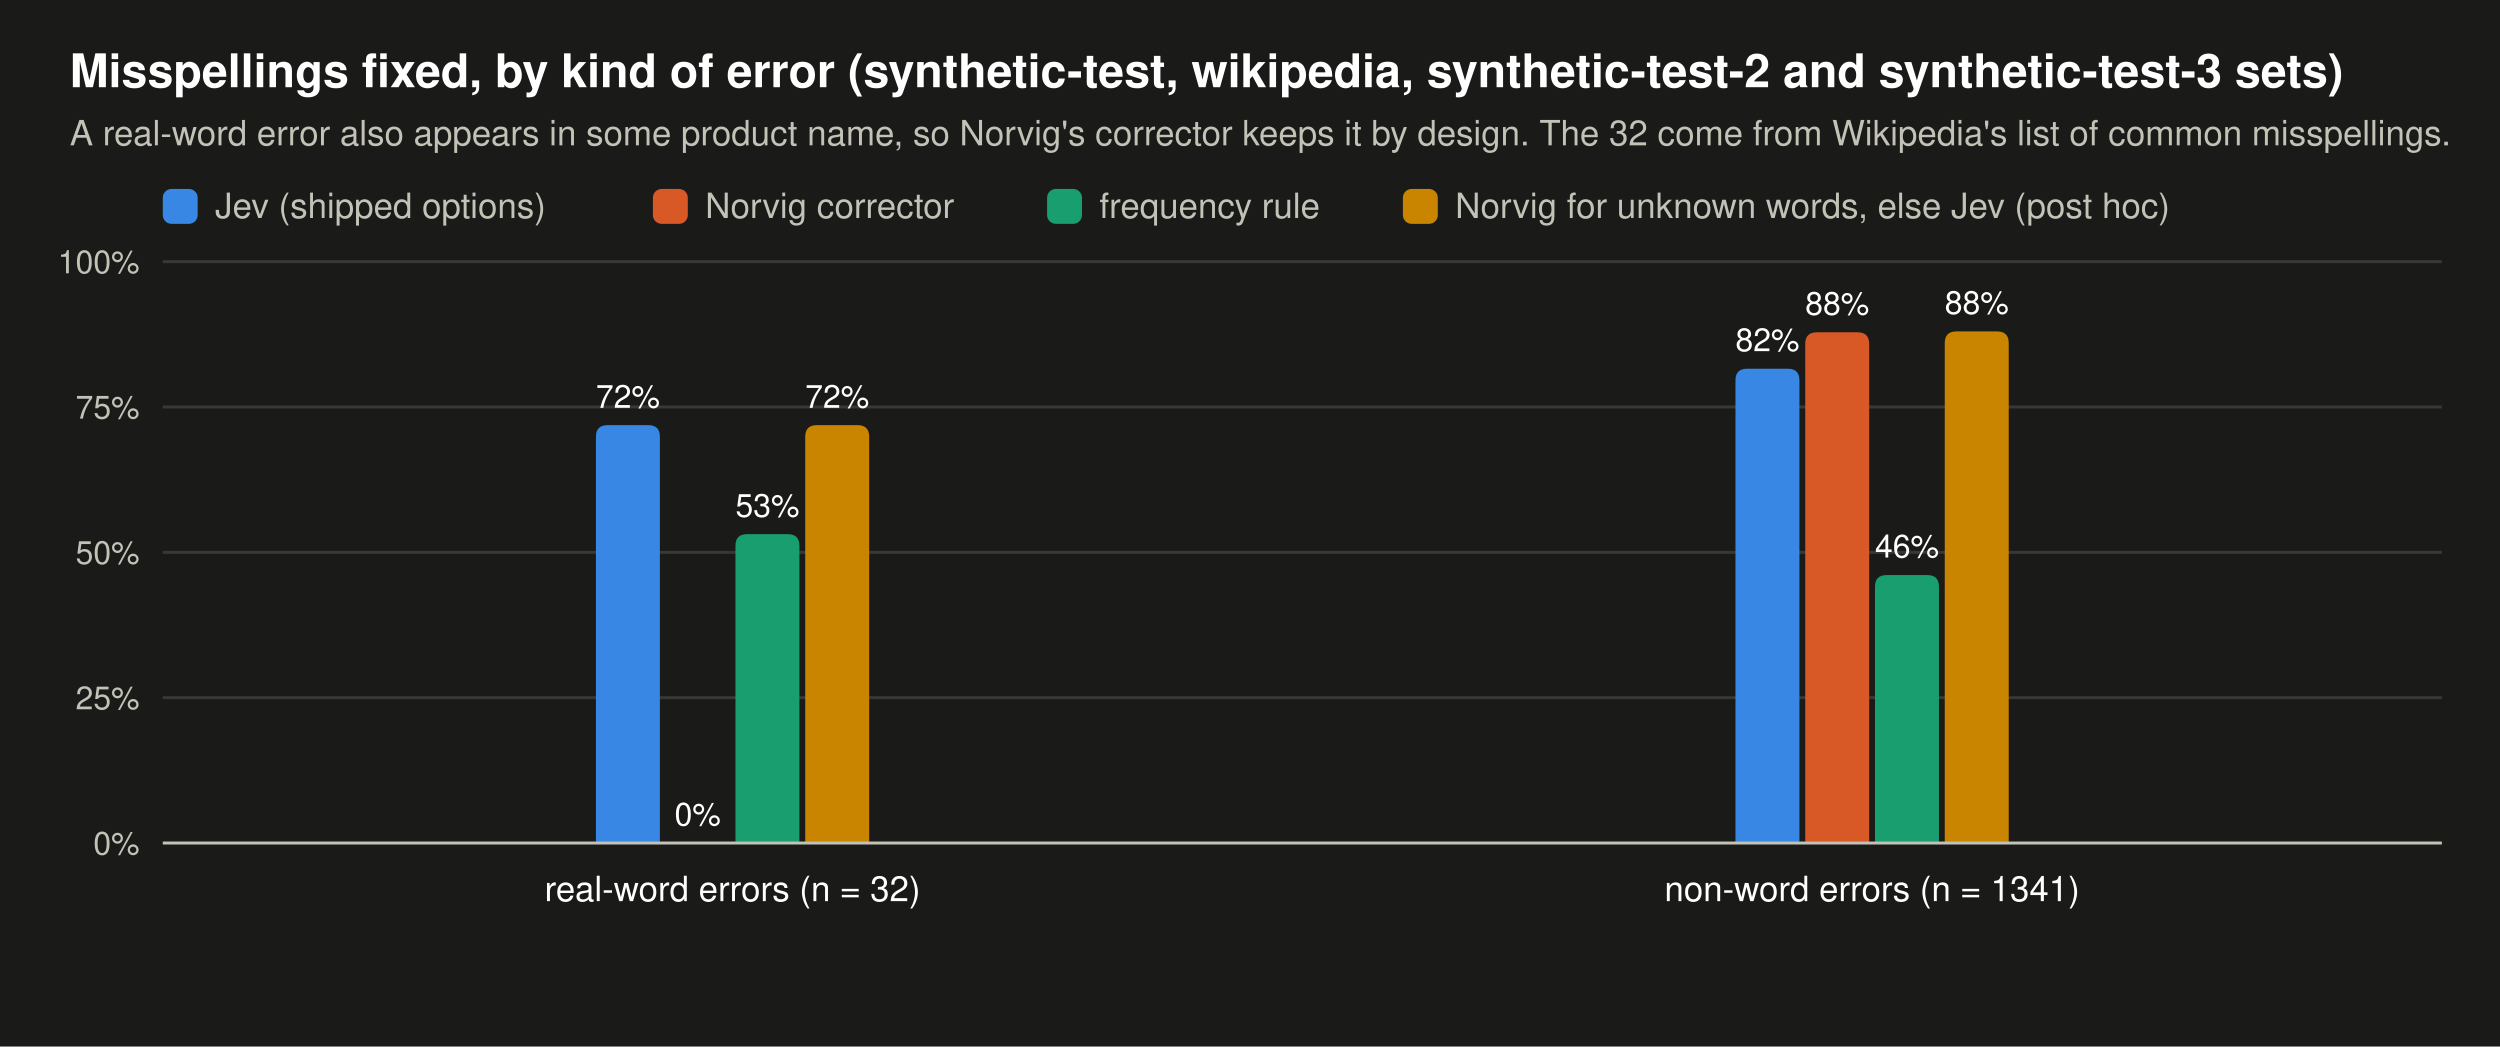
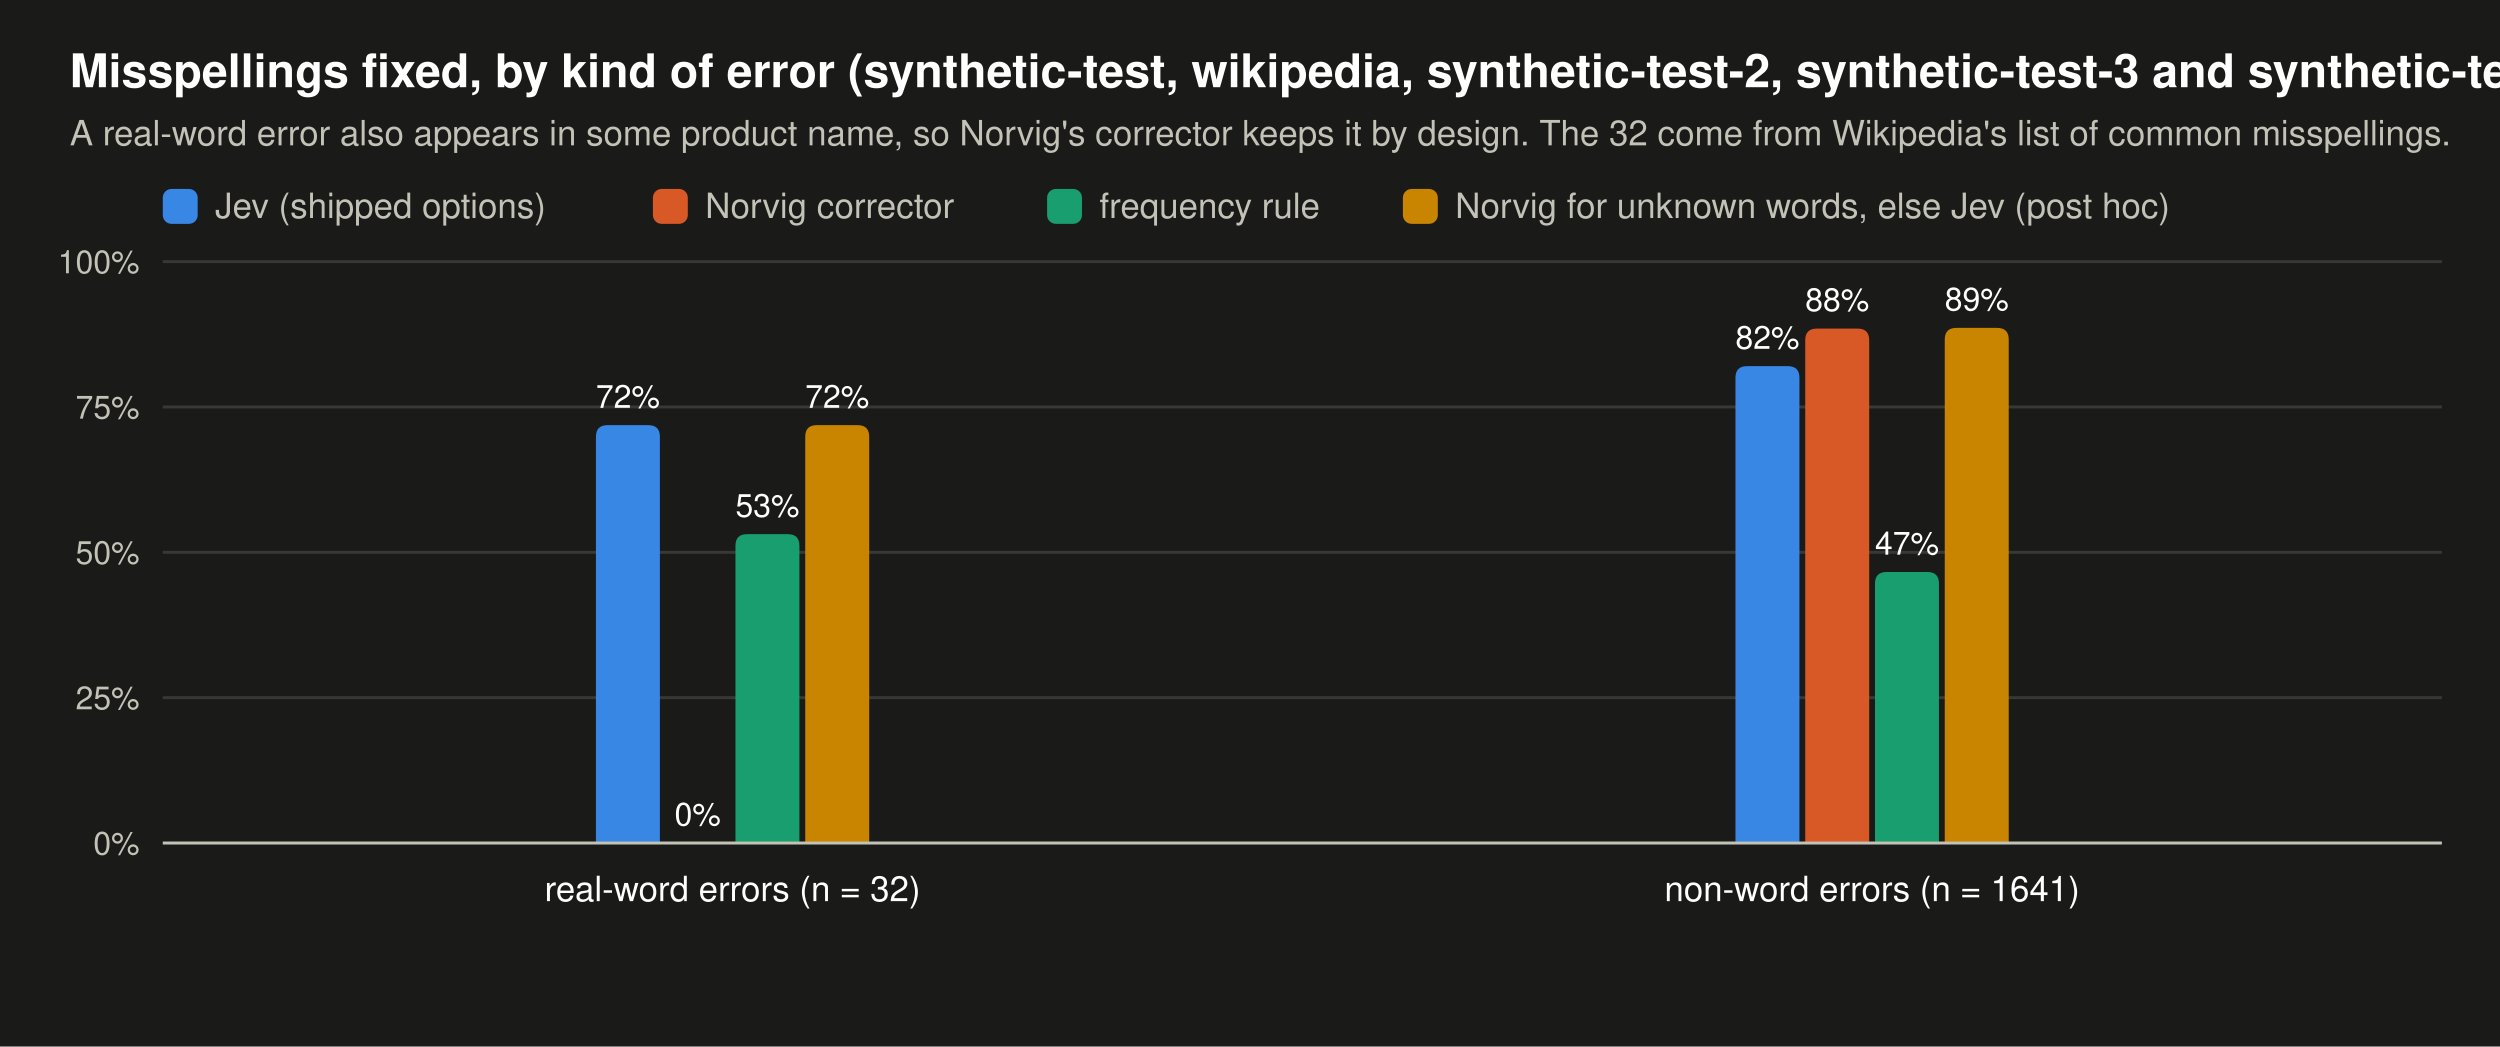
<svg xmlns="http://www.w3.org/2000/svg" width="860" height="360" viewBox="0 0 860 360" role="img" font-family="-apple-system, 'Segoe UI', Helvetica, Arial, sans-serif">
  <rect width="860" height="360" fill="#1a1a19" />
-   <text x="24.0" y="30.0" font-size="16" fill="#ffffff" font-weight="600">Misspellings fixed, by kind of error (synthetic-test, wikipedia, synthetic-test-2 and synthetic-test-3 sets)</text>
+   <text x="24.0" y="30.0" font-size="16" fill="#ffffff" font-weight="600">Misspellings fixed, by kind of error (synthetic-test, wikipedia, synthetic-test-2, synthetic-test-3 and synthetic-test-4 sets)</text>
  <text x="24.0" y="50.0" font-size="12" fill="#c3c2b7">A real-word error also appears in some product name, so Norvig's corrector keeps it by design. The 32 come from Wikipedia's list of common misspellings.</text>
  <rect x="56" y="65" width="12" height="12" rx="3" fill="#3987e5" />
  <text x="74.0" y="75.0" font-size="12" fill="#c3c2b7">Jev (shipped options)</text>
  <rect x="224.6" y="65" width="12" height="12" rx="3" fill="#d95926" />
  <text x="242.6" y="75.0" font-size="12" fill="#c3c2b7">Norvig corrector</text>
  <rect x="360.2" y="65" width="12" height="12" rx="3" fill="#199e70" />
  <text x="378.2" y="75.0" font-size="12" fill="#c3c2b7">frequency rule</text>
  <rect x="482.6" y="65" width="12" height="12" rx="3" fill="#c98500" />
  <text x="500.6" y="75.0" font-size="12" fill="#c3c2b7">Norvig for unknown words, else Jev (post hoc)</text>
  <line x1="56.0" y1="290.0" x2="840.0" y2="290.0" stroke="#383835" stroke-width="1" />
  <text x="48.0" y="294.0" font-size="11" fill="#c3c2b7" text-anchor="end">0%</text>
  <line x1="56.0" y1="240.0" x2="840.0" y2="240.0" stroke="#383835" stroke-width="1" />
  <text x="48.0" y="244.0" font-size="11" fill="#c3c2b7" text-anchor="end">25%</text>
  <line x1="56.0" y1="190.0" x2="840.0" y2="190.0" stroke="#383835" stroke-width="1" />
  <text x="48.0" y="194.0" font-size="11" fill="#c3c2b7" text-anchor="end">50%</text>
  <line x1="56.0" y1="140.0" x2="840.0" y2="140.0" stroke="#383835" stroke-width="1" />
  <text x="48.0" y="144.0" font-size="11" fill="#c3c2b7" text-anchor="end">75%</text>
  <line x1="56.0" y1="90.0" x2="840.0" y2="90.0" stroke="#383835" stroke-width="1" />
  <text x="48.0" y="94.0" font-size="11" fill="#c3c2b7" text-anchor="end">100%</text>
  <path d="M205,290V150.25Q205,146.25 209,146.25H223Q227,146.25 227,150.25V290Z" fill="#3987e5" />
  <text x="216.0" y="140.3" font-size="11" fill="#ffffff" text-anchor="middle">72%</text>
  <text x="240.0" y="284.0" font-size="11" fill="#ffffff" text-anchor="middle">0%</text>
  <path d="M253,290V187.75Q253,183.75 257,183.75H271Q275,183.75 275,187.75V290Z" fill="#199e70" />
  <text x="264.0" y="177.8" font-size="11" fill="#ffffff" text-anchor="middle">53%</text>
  <path d="M277,290V150.25Q277,146.25 281,146.25H295Q299,146.25 299,150.25V290Z" fill="#c98500" />
  <text x="288.0" y="140.3" font-size="11" fill="#ffffff" text-anchor="middle">72%</text>
  <text x="252.0" y="310.0" font-size="12" fill="#ffffff" text-anchor="middle">real-word errors (n = 32)</text>
-   <path d="M597,290V130.838Q597,126.838 601,126.838H615Q619,126.838 619,130.838V290Z" fill="#3987e5" />
-   <text x="608.0" y="120.8" font-size="11" fill="#ffffff" text-anchor="middle">82%</text>
-   <path d="M621,290V118.31Q621,114.31 625,114.31H639Q643,114.31 643,118.31V290Z" fill="#d95926" />
-   <text x="632.0" y="108.3" font-size="11" fill="#ffffff" text-anchor="middle">88%</text>
-   <path d="M645,290V201.83Q645,197.83 649,197.83H663Q667,197.83 667,201.83V290Z" fill="#199e70" />
-   <text x="656.0" y="191.8" font-size="11" fill="#ffffff" text-anchor="middle">46%</text>
-   <path d="M669,290V118.012Q669,114.012 673,114.012H687Q691,114.012 691,118.012V290Z" fill="#c98500" />
-   <text x="680.0" y="108.0" font-size="11" fill="#ffffff" text-anchor="middle">88%</text>
-   <text x="644.0" y="310.0" font-size="12" fill="#ffffff" text-anchor="middle">non-word errors (n = 1341)</text>
+   <path d="M597,290V129.954Q597,125.954 601,125.954H615Q619,125.954 619,129.954V290Z" fill="#3987e5" />
+   <text x="608.0" y="120.0" font-size="11" fill="#ffffff" text-anchor="middle">82%</text>
+   <path d="M621,290V117.035Q621,113.035 625,113.035H639Q643,113.035 643,117.035V290Z" fill="#d95926" />
+   <text x="632.0" y="107.0" font-size="11" fill="#ffffff" text-anchor="middle">88%</text>
+   <path d="M645,290V200.764Q645,196.764 649,196.764H663Q667,196.764 667,200.764V290Z" fill="#199e70" />
+   <text x="656.0" y="190.8" font-size="11" fill="#ffffff" text-anchor="middle">47%</text>
+   <path d="M669,290V116.791Q669,112.791 673,112.791H687Q691,112.791 691,116.791V290Z" fill="#c98500" />
+   <text x="680.0" y="106.8" font-size="11" fill="#ffffff" text-anchor="middle">89%</text>
+   <text x="644.0" y="310.0" font-size="12" fill="#ffffff" text-anchor="middle">non-word errors (n = 1641)</text>
  <line x1="56.0" y1="290.0" x2="840.0" y2="290.0" stroke="#c3c2b7" stroke-width="1" />
</svg>
